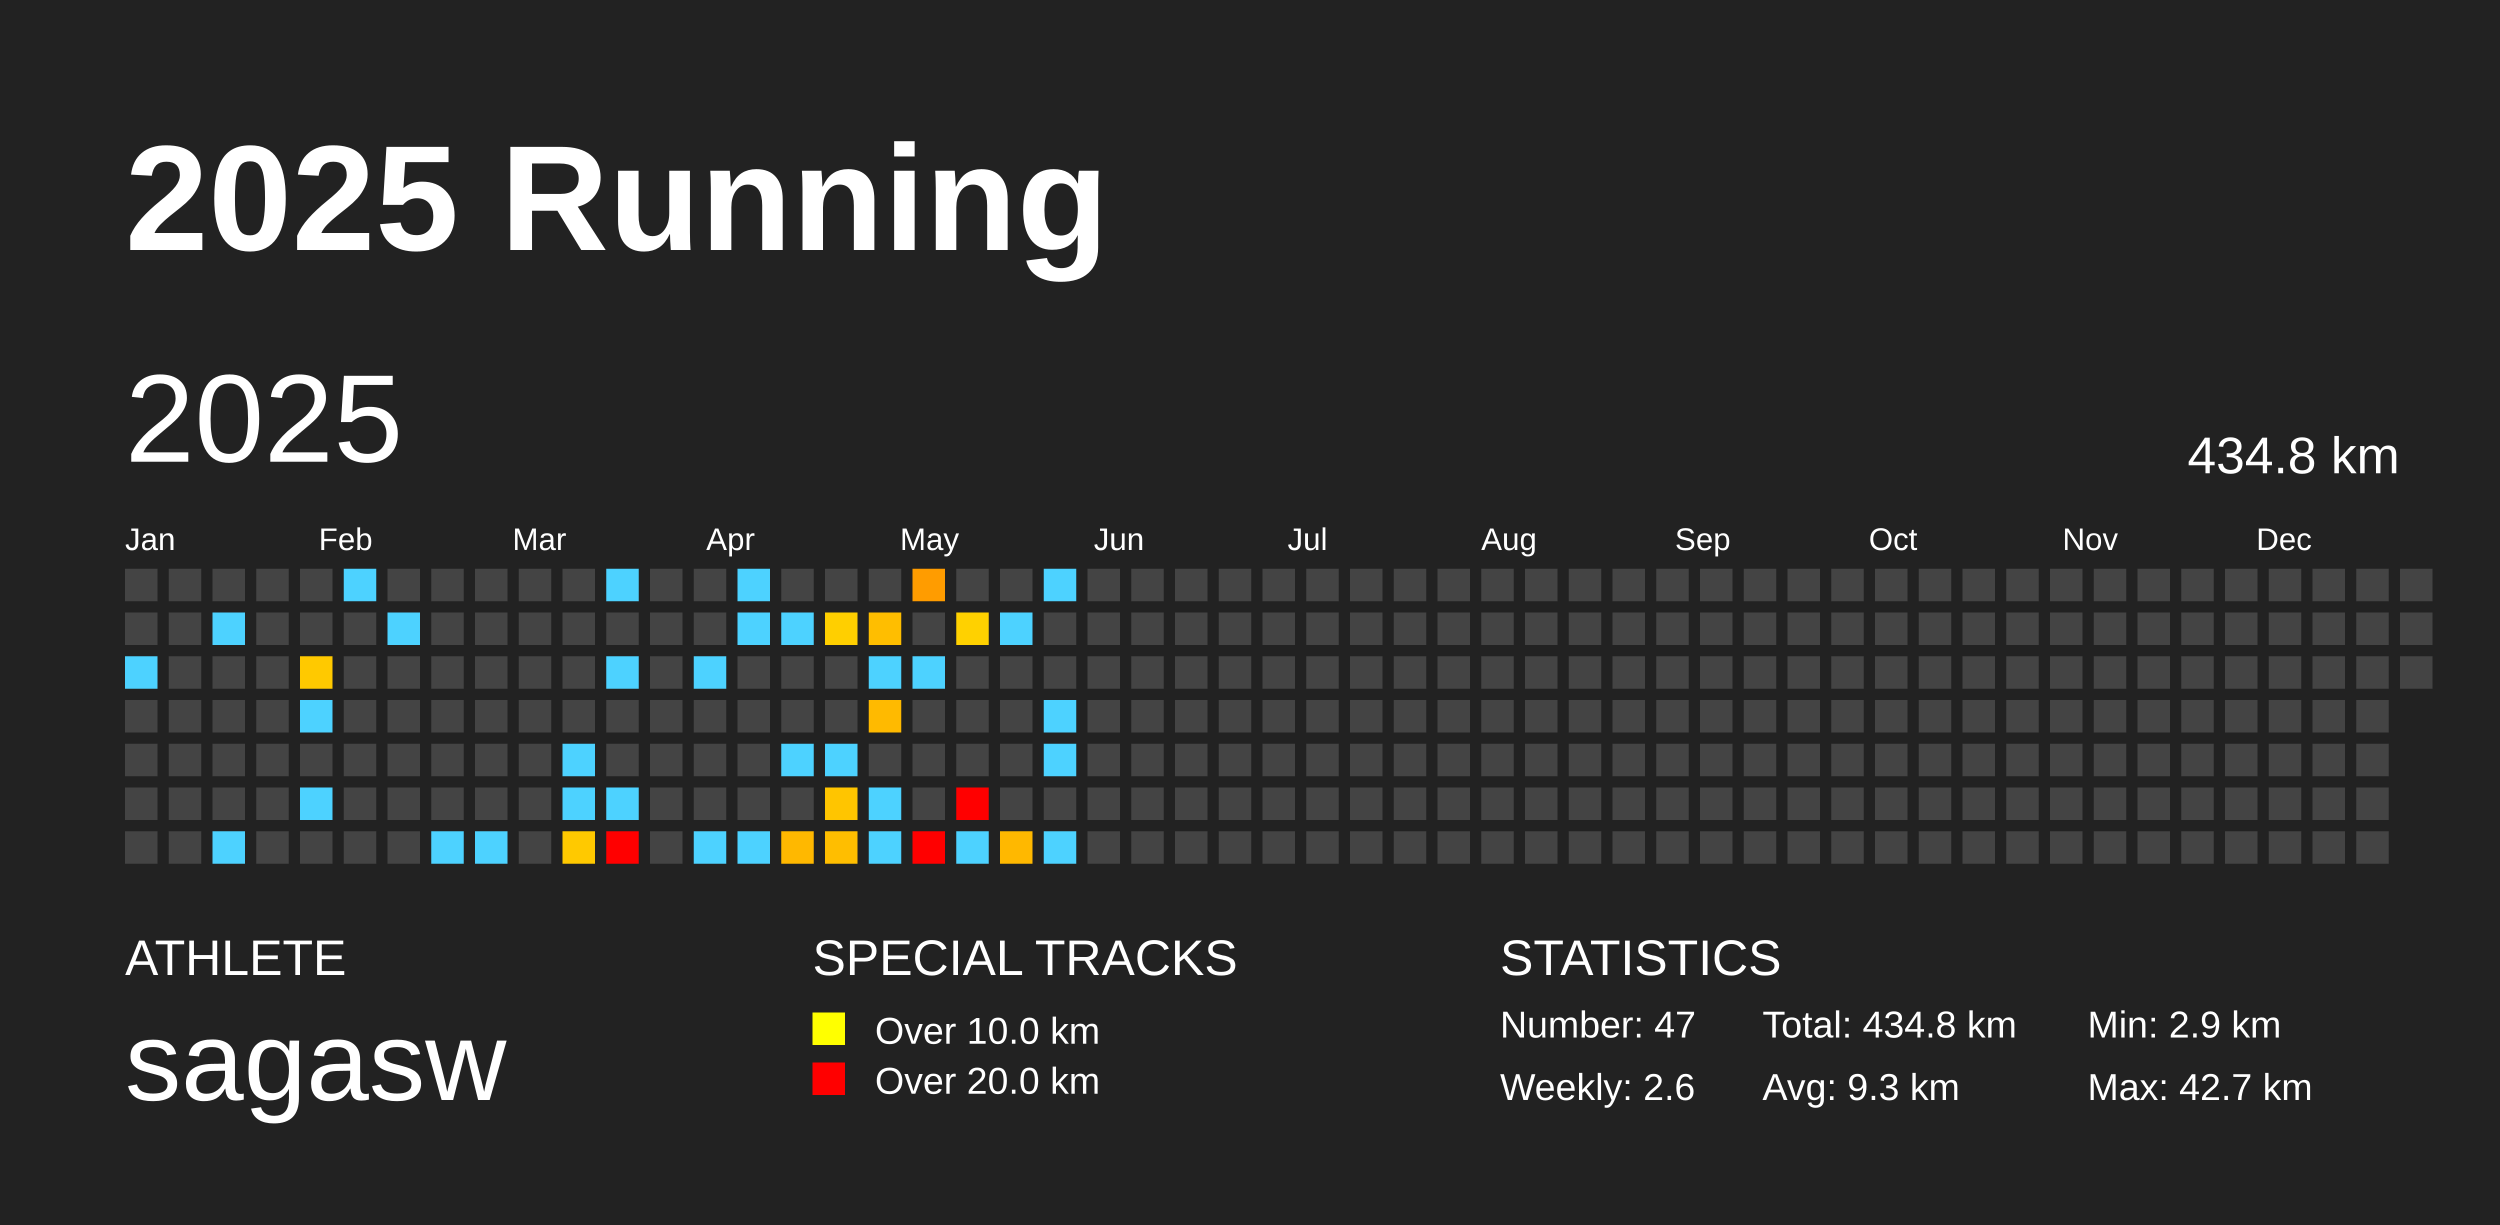
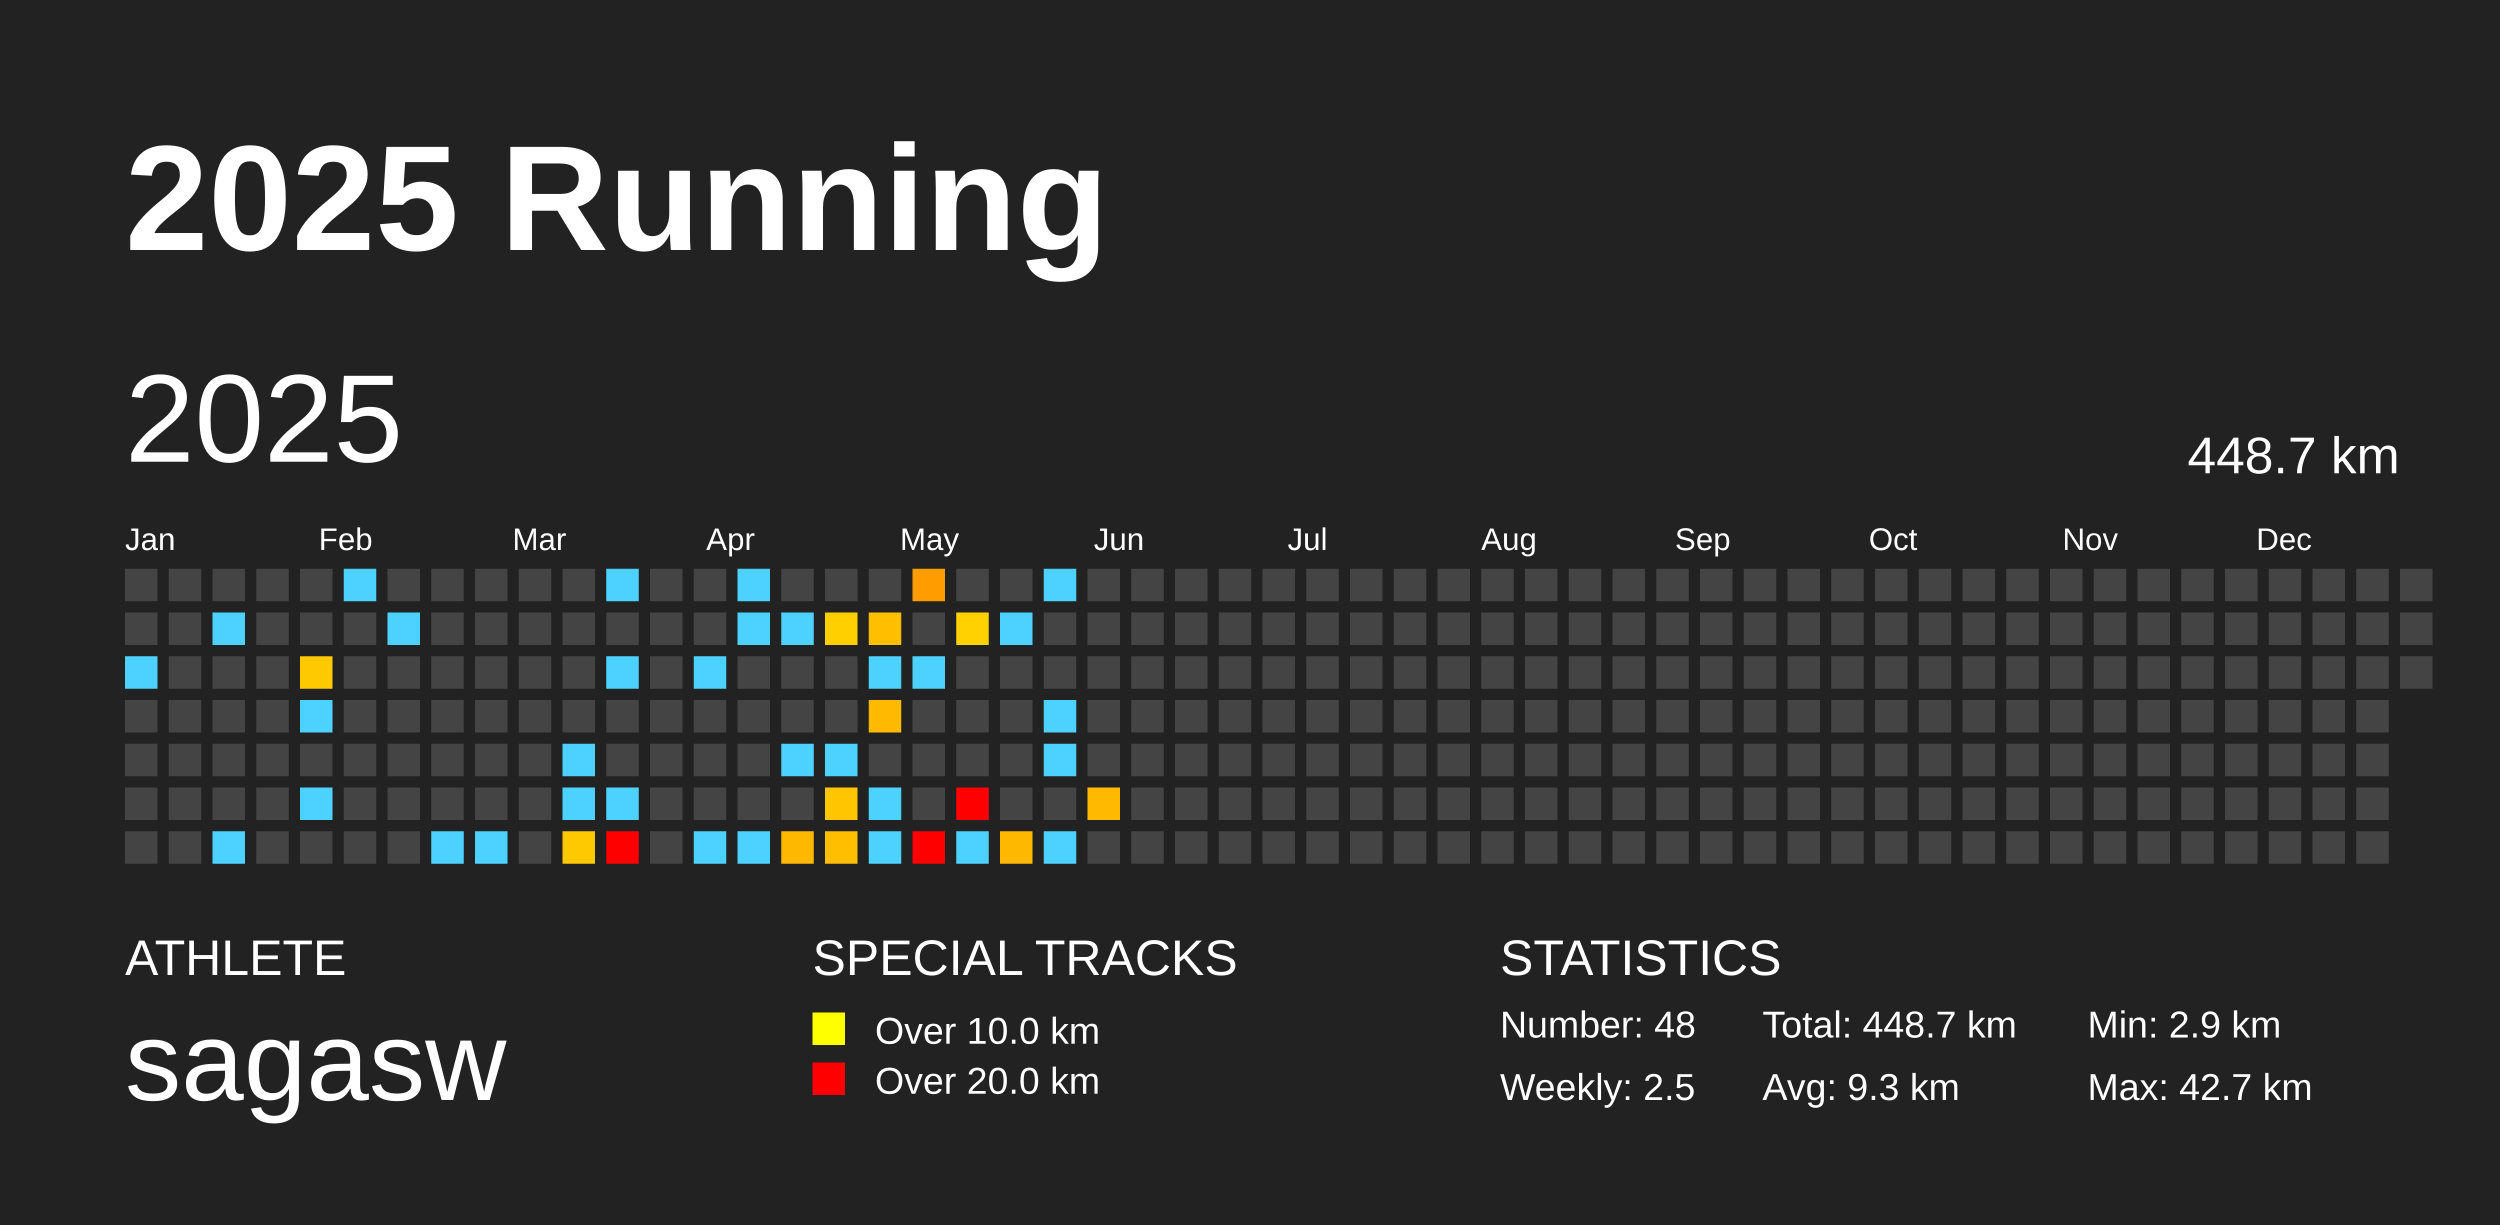
<svg xmlns="http://www.w3.org/2000/svg" baseProfile="full" height="98mm" version="1.1" viewBox="0,0,200,98" width="200mm">
  <defs />
  <rect fill="#222222" height="98" width="200" x="0" y="0" />
  <text fill="#FFFFFF" style="font-size:12px; font-family:Arial; font-weight:bold;" x="10" y="20">2025 Running</text>
  <text fill="#FFFFFF" style="font-size:4px; font-family:Arial" x="10" y="78">ATHLETE</text>
  <text fill="#FFFFFF" style="font-size:9px; font-family:Arial" x="10" y="88">sagasw</text>
  <text fill="#FFFFFF" style="font-size:4px; font-family:Arial" x="65" y="78">SPECIAL TRACKS</text>
  <rect fill="yellow" height="2.6" width="2.6" x="65" y="81" />
  <text fill="#FFFFFF" style="font-size:3px; font-family:Arial" x="70" y="83.5">Over 10.0 km</text>
  <rect fill="red" height="2.6" width="2.6" x="65" y="85" />
  <text fill="#FFFFFF" style="font-size:3px; font-family:Arial" x="70" y="87.5">Over 20.0 km</text>
  <text fill="#FFFFFF" style="font-size:4px; font-family:Arial" x="120" y="78">STATISTICS</text>
-   <text fill="#FFFFFF" style="font-size:3px; font-family:Arial" x="120" y="83">Number: 47</text>
-   <text fill="#FFFFFF" style="font-size:3px; font-family:Arial" x="120" y="88">Weekly: 2.6</text>
-   <text fill="#FFFFFF" style="font-size:3px; font-family:Arial" x="141" y="83">Total: 434.8 km</text>
+   <text fill="#FFFFFF" style="font-size:3px; font-family:Arial" x="120" y="83">Number: 48</text>
+   <text fill="#FFFFFF" style="font-size:3px; font-family:Arial" x="120" y="88">Weekly: 2.5</text>
+   <text fill="#FFFFFF" style="font-size:3px; font-family:Arial" x="141" y="83">Total: 448.7 km</text>
  <text fill="#FFFFFF" style="font-size:3px; font-family:Arial" x="141" y="88">Avg: 9.3 km</text>
  <text fill="#FFFFFF" style="font-size:3px; font-family:Arial" x="167" y="83">Min: 2.9 km</text>
  <text fill="#FFFFFF" style="font-size:3px; font-family:Arial" x="167" y="88">Max: 42.7 km</text>
  <text dominant-baseline="hanging" fill="#FFFFFF" style="font-size:10.0px; font-family:Arial;" x="10" y="30">2025</text>
-   <text dominant-baseline="hanging" fill="#FFFFFF" style="font-size:4.125px; font-family:Arial;" x="175" y="35">434.8 km</text>
+   <text dominant-baseline="hanging" fill="#FFFFFF" style="font-size:4.125px; font-family:Arial;" x="175" y="35">448.7 km</text>
  <text fill="#FFFFFF" style="font-size:2.5px; font-family:Arial" x="10.0" y="44">Jan</text>
  <text fill="#FFFFFF" style="font-size:2.5px; font-family:Arial" x="25.5" y="44">Feb</text>
  <text fill="#FFFFFF" style="font-size:2.5px; font-family:Arial" x="41.0" y="44">Mar</text>
  <text fill="#FFFFFF" style="font-size:2.5px; font-family:Arial" x="56.5" y="44">Apr</text>
  <text fill="#FFFFFF" style="font-size:2.5px; font-family:Arial" x="72.0" y="44">May</text>
  <text fill="#FFFFFF" style="font-size:2.5px; font-family:Arial" x="87.5" y="44">Jun</text>
  <text fill="#FFFFFF" style="font-size:2.5px; font-family:Arial" x="103.0" y="44">Jul</text>
  <text fill="#FFFFFF" style="font-size:2.5px; font-family:Arial" x="118.5" y="44">Aug</text>
  <text fill="#FFFFFF" style="font-size:2.5px; font-family:Arial" x="134.0" y="44">Sep</text>
  <text fill="#FFFFFF" style="font-size:2.5px; font-family:Arial" x="149.5" y="44">Oct</text>
  <text fill="#FFFFFF" style="font-size:2.5px; font-family:Arial" x="165.0" y="44">Nov</text>
  <text fill="#FFFFFF" style="font-size:2.5px; font-family:Arial" x="180.5" y="44">Dec</text>
  <rect fill="#444444" height="2.6" width="2.6" x="10.0" y="45.5" />
  <rect fill="#444444" height="2.6" width="2.6" x="10.0" y="49.0" />
  <rect fill="#4dd2ff" height="2.6" width="2.6" x="10.0" y="52.5" />
  <rect fill="#444444" height="2.6" width="2.6" x="10.0" y="56.0" />
  <rect fill="#444444" height="2.6" width="2.6" x="10.0" y="59.5" />
  <rect fill="#444444" height="2.6" width="2.6" x="10.0" y="63.0" />
  <rect fill="#444444" height="2.6" width="2.6" x="10.0" y="66.5" />
  <rect fill="#444444" height="2.6" width="2.6" x="13.5" y="45.5" />
  <rect fill="#444444" height="2.6" width="2.6" x="13.5" y="49.0" />
  <rect fill="#444444" height="2.6" width="2.6" x="13.5" y="52.5" />
  <rect fill="#444444" height="2.6" width="2.6" x="13.5" y="56.0" />
  <rect fill="#444444" height="2.6" width="2.6" x="13.5" y="59.5" />
  <rect fill="#444444" height="2.6" width="2.6" x="13.5" y="63.0" />
  <rect fill="#444444" height="2.6" width="2.6" x="13.5" y="66.5" />
  <rect fill="#444444" height="2.6" width="2.6" x="17.0" y="45.5" />
  <rect fill="#4dd2ff" height="2.6" width="2.6" x="17.0" y="49.0" />
  <rect fill="#444444" height="2.6" width="2.6" x="17.0" y="52.5" />
  <rect fill="#444444" height="2.6" width="2.6" x="17.0" y="56.0" />
  <rect fill="#444444" height="2.6" width="2.6" x="17.0" y="59.5" />
  <rect fill="#444444" height="2.6" width="2.6" x="17.0" y="63.0" />
  <rect fill="#4dd2ff" height="2.6" width="2.6" x="17.0" y="66.5" />
  <rect fill="#444444" height="2.6" width="2.6" x="20.5" y="45.5" />
  <rect fill="#444444" height="2.6" width="2.6" x="20.5" y="49.0" />
  <rect fill="#444444" height="2.6" width="2.6" x="20.5" y="52.5" />
  <rect fill="#444444" height="2.6" width="2.6" x="20.5" y="56.0" />
  <rect fill="#444444" height="2.6" width="2.6" x="20.5" y="59.5" />
  <rect fill="#444444" height="2.6" width="2.6" x="20.5" y="63.0" />
  <rect fill="#444444" height="2.6" width="2.6" x="20.5" y="66.5" />
  <rect fill="#444444" height="2.6" width="2.6" x="24.0" y="45.5" />
  <rect fill="#444444" height="2.6" width="2.6" x="24.0" y="49.0" />
  <rect fill="#ffc900" height="2.6" width="2.6" x="24.0" y="52.5" />
  <rect fill="#4dd2ff" height="2.6" width="2.6" x="24.0" y="56.0" />
  <rect fill="#444444" height="2.6" width="2.6" x="24.0" y="59.5" />
  <rect fill="#4dd2ff" height="2.6" width="2.6" x="24.0" y="63.0" />
  <rect fill="#444444" height="2.6" width="2.6" x="24.0" y="66.5" />
  <rect fill="#4dd2ff" height="2.6" width="2.6" x="27.5" y="45.5" />
  <rect fill="#444444" height="2.6" width="2.6" x="27.5" y="49.0" />
  <rect fill="#444444" height="2.6" width="2.6" x="27.5" y="52.5" />
  <rect fill="#444444" height="2.6" width="2.6" x="27.5" y="56.0" />
  <rect fill="#444444" height="2.6" width="2.6" x="27.5" y="59.5" />
  <rect fill="#444444" height="2.6" width="2.6" x="27.5" y="63.0" />
  <rect fill="#444444" height="2.6" width="2.6" x="27.5" y="66.5" />
  <rect fill="#444444" height="2.6" width="2.6" x="31.0" y="45.5" />
  <rect fill="#4dd2ff" height="2.6" width="2.6" x="31.0" y="49.0" />
  <rect fill="#444444" height="2.6" width="2.6" x="31.0" y="52.5" />
  <rect fill="#444444" height="2.6" width="2.6" x="31.0" y="56.0" />
  <rect fill="#444444" height="2.6" width="2.6" x="31.0" y="59.5" />
  <rect fill="#444444" height="2.6" width="2.6" x="31.0" y="63.0" />
  <rect fill="#444444" height="2.6" width="2.6" x="31.0" y="66.5" />
  <rect fill="#444444" height="2.6" width="2.6" x="34.5" y="45.5" />
  <rect fill="#444444" height="2.6" width="2.6" x="34.5" y="49.0" />
  <rect fill="#444444" height="2.6" width="2.6" x="34.5" y="52.5" />
  <rect fill="#444444" height="2.6" width="2.6" x="34.5" y="56.0" />
  <rect fill="#444444" height="2.6" width="2.6" x="34.5" y="59.5" />
  <rect fill="#444444" height="2.6" width="2.6" x="34.5" y="63.0" />
  <rect fill="#4dd2ff" height="2.6" width="2.6" x="34.5" y="66.5" />
  <rect fill="#444444" height="2.6" width="2.6" x="38.0" y="45.5" />
  <rect fill="#444444" height="2.6" width="2.6" x="38.0" y="49.0" />
  <rect fill="#444444" height="2.6" width="2.6" x="38.0" y="52.5" />
  <rect fill="#444444" height="2.6" width="2.6" x="38.0" y="56.0" />
  <rect fill="#444444" height="2.6" width="2.6" x="38.0" y="59.5" />
  <rect fill="#444444" height="2.6" width="2.6" x="38.0" y="63.0" />
  <rect fill="#4dd2ff" height="2.6" width="2.6" x="38.0" y="66.5" />
  <rect fill="#444444" height="2.6" width="2.6" x="41.5" y="45.5" />
  <rect fill="#444444" height="2.6" width="2.6" x="41.5" y="49.0" />
  <rect fill="#444444" height="2.6" width="2.6" x="41.5" y="52.5" />
  <rect fill="#444444" height="2.6" width="2.6" x="41.5" y="56.0" />
  <rect fill="#444444" height="2.6" width="2.6" x="41.5" y="59.5" />
  <rect fill="#444444" height="2.6" width="2.6" x="41.5" y="63.0" />
  <rect fill="#444444" height="2.6" width="2.6" x="41.5" y="66.5" />
  <rect fill="#444444" height="2.6" width="2.6" x="45.0" y="45.5" />
  <rect fill="#444444" height="2.6" width="2.6" x="45.0" y="49.0" />
  <rect fill="#444444" height="2.6" width="2.6" x="45.0" y="52.5" />
  <rect fill="#444444" height="2.6" width="2.6" x="45.0" y="56.0" />
  <rect fill="#4dd2ff" height="2.6" width="2.6" x="45.0" y="59.5" />
  <rect fill="#4dd2ff" height="2.6" width="2.6" x="45.0" y="63.0" />
  <rect fill="#ffc900" height="2.6" width="2.6" x="45.0" y="66.5" />
  <rect fill="#4dd2ff" height="2.6" width="2.6" x="48.5" y="45.5" />
  <rect fill="#444444" height="2.6" width="2.6" x="48.5" y="49.0" />
  <rect fill="#4dd2ff" height="2.6" width="2.6" x="48.5" y="52.5" />
  <rect fill="#444444" height="2.6" width="2.6" x="48.5" y="56.0" />
  <rect fill="#444444" height="2.6" width="2.6" x="48.5" y="59.5" />
  <rect fill="#4dd2ff" height="2.6" width="2.6" x="48.5" y="63.0" />
  <rect fill="red" height="2.6" width="2.6" x="48.5" y="66.5" />
  <rect fill="#444444" height="2.6" width="2.6" x="52.0" y="45.5" />
  <rect fill="#444444" height="2.6" width="2.6" x="52.0" y="49.0" />
  <rect fill="#444444" height="2.6" width="2.6" x="52.0" y="52.5" />
  <rect fill="#444444" height="2.6" width="2.6" x="52.0" y="56.0" />
  <rect fill="#444444" height="2.6" width="2.6" x="52.0" y="59.5" />
  <rect fill="#444444" height="2.6" width="2.6" x="52.0" y="63.0" />
  <rect fill="#444444" height="2.6" width="2.6" x="52.0" y="66.5" />
  <rect fill="#444444" height="2.6" width="2.6" x="55.5" y="45.5" />
  <rect fill="#444444" height="2.6" width="2.6" x="55.5" y="49.0" />
  <rect fill="#4dd2ff" height="2.6" width="2.6" x="55.5" y="52.5" />
  <rect fill="#444444" height="2.6" width="2.6" x="55.5" y="56.0" />
  <rect fill="#444444" height="2.6" width="2.6" x="55.5" y="59.5" />
  <rect fill="#444444" height="2.6" width="2.6" x="55.5" y="63.0" />
  <rect fill="#4dd2ff" height="2.6" width="2.6" x="55.5" y="66.5" />
  <rect fill="#4dd2ff" height="2.6" width="2.6" x="59.0" y="45.5" />
  <rect fill="#4dd2ff" height="2.6" width="2.6" x="59.0" y="49.0" />
  <rect fill="#444444" height="2.6" width="2.6" x="59.0" y="52.5" />
  <rect fill="#444444" height="2.6" width="2.6" x="59.0" y="56.0" />
  <rect fill="#444444" height="2.6" width="2.6" x="59.0" y="59.5" />
  <rect fill="#444444" height="2.6" width="2.6" x="59.0" y="63.0" />
  <rect fill="#4dd2ff" height="2.6" width="2.6" x="59.0" y="66.5" />
  <rect fill="#444444" height="2.6" width="2.6" x="62.5" y="45.5" />
  <rect fill="#4dd2ff" height="2.6" width="2.6" x="62.5" y="49.0" />
  <rect fill="#444444" height="2.6" width="2.6" x="62.5" y="52.5" />
  <rect fill="#444444" height="2.6" width="2.6" x="62.5" y="56.0" />
  <rect fill="#4dd2ff" height="2.6" width="2.6" x="62.5" y="59.5" />
  <rect fill="#444444" height="2.6" width="2.6" x="62.5" y="63.0" />
  <rect fill="#ffb800" height="2.6" width="2.6" x="62.5" y="66.5" />
  <rect fill="#444444" height="2.6" width="2.6" x="66.0" y="45.5" />
  <rect fill="#ffcf00" height="2.6" width="2.6" x="66.0" y="49.0" />
  <rect fill="#444444" height="2.6" width="2.6" x="66.0" y="52.5" />
  <rect fill="#444444" height="2.6" width="2.6" x="66.0" y="56.0" />
  <rect fill="#4dd2ff" height="2.6" width="2.6" x="66.0" y="59.5" />
  <rect fill="#ffc500" height="2.6" width="2.6" x="66.0" y="63.0" />
  <rect fill="#ffbe00" height="2.6" width="2.6" x="66.0" y="66.5" />
  <rect fill="#444444" height="2.6" width="2.6" x="69.5" y="45.5" />
  <rect fill="#ffbe00" height="2.6" width="2.6" x="69.5" y="49.0" />
  <rect fill="#4dd2ff" height="2.6" width="2.6" x="69.5" y="52.5" />
  <rect fill="#ffba00" height="2.6" width="2.6" x="69.5" y="56.0" />
  <rect fill="#444444" height="2.6" width="2.6" x="69.5" y="59.5" />
  <rect fill="#4dd2ff" height="2.6" width="2.6" x="69.5" y="63.0" />
  <rect fill="#4dd2ff" height="2.6" width="2.6" x="69.5" y="66.5" />
  <rect fill="#ff9c00" height="2.6" width="2.6" x="73.0" y="45.5" />
  <rect fill="#444444" height="2.6" width="2.6" x="73.0" y="49.0" />
  <rect fill="#4dd2ff" height="2.6" width="2.6" x="73.0" y="52.5" />
  <rect fill="#444444" height="2.6" width="2.6" x="73.0" y="56.0" />
  <rect fill="#444444" height="2.6" width="2.6" x="73.0" y="59.5" />
  <rect fill="#444444" height="2.6" width="2.6" x="73.0" y="63.0" />
  <rect fill="red" height="2.6" width="2.6" x="73.0" y="66.5" />
  <rect fill="#444444" height="2.6" width="2.6" x="76.5" y="45.5" />
  <rect fill="#ffd100" height="2.6" width="2.6" x="76.5" y="49.0" />
  <rect fill="#444444" height="2.6" width="2.6" x="76.5" y="52.5" />
  <rect fill="#444444" height="2.6" width="2.6" x="76.5" y="56.0" />
  <rect fill="#444444" height="2.6" width="2.6" x="76.5" y="59.5" />
  <rect fill="red" height="2.6" width="2.6" x="76.5" y="63.0" />
  <rect fill="#4dd2ff" height="2.6" width="2.6" x="76.5" y="66.5" />
  <rect fill="#444444" height="2.6" width="2.6" x="80.0" y="45.5" />
  <rect fill="#4dd2ff" height="2.6" width="2.6" x="80.0" y="49.0" />
  <rect fill="#444444" height="2.6" width="2.6" x="80.0" y="52.5" />
  <rect fill="#444444" height="2.6" width="2.6" x="80.0" y="56.0" />
  <rect fill="#444444" height="2.6" width="2.6" x="80.0" y="59.5" />
  <rect fill="#444444" height="2.6" width="2.6" x="80.0" y="63.0" />
  <rect fill="#ffb800" height="2.6" width="2.6" x="80.0" y="66.5" />
  <rect fill="#4dd2ff" height="2.6" width="2.6" x="83.5" y="45.5" />
  <rect fill="#444444" height="2.6" width="2.6" x="83.5" y="49.0" />
  <rect fill="#444444" height="2.6" width="2.6" x="83.5" y="52.5" />
  <rect fill="#4dd2ff" height="2.6" width="2.6" x="83.5" y="56.0" />
  <rect fill="#4dd2ff" height="2.6" width="2.6" x="83.5" y="59.5" />
  <rect fill="#444444" height="2.6" width="2.6" x="83.5" y="63.0" />
  <rect fill="#4dd2ff" height="2.6" width="2.6" x="83.5" y="66.5" />
  <rect fill="#444444" height="2.6" width="2.6" x="87.0" y="45.5" />
  <rect fill="#444444" height="2.6" width="2.6" x="87.0" y="49.0" />
  <rect fill="#444444" height="2.6" width="2.6" x="87.0" y="52.5" />
  <rect fill="#444444" height="2.6" width="2.6" x="87.0" y="56.0" />
  <rect fill="#444444" height="2.6" width="2.6" x="87.0" y="59.5" />
-   <rect fill="#444444" height="2.6" width="2.6" x="87.0" y="63.0" />
+   <rect fill="#ffb900" height="2.6" width="2.6" x="87.0" y="63.0" />
  <rect fill="#444444" height="2.6" width="2.6" x="87.0" y="66.5" />
  <rect fill="#444444" height="2.6" width="2.6" x="90.5" y="45.5" />
  <rect fill="#444444" height="2.6" width="2.6" x="90.5" y="49.0" />
  <rect fill="#444444" height="2.6" width="2.6" x="90.5" y="52.5" />
  <rect fill="#444444" height="2.6" width="2.6" x="90.5" y="56.0" />
  <rect fill="#444444" height="2.6" width="2.6" x="90.5" y="59.5" />
  <rect fill="#444444" height="2.6" width="2.6" x="90.5" y="63.0" />
  <rect fill="#444444" height="2.6" width="2.6" x="90.5" y="66.5" />
  <rect fill="#444444" height="2.6" width="2.6" x="94.0" y="45.5" />
  <rect fill="#444444" height="2.6" width="2.6" x="94.0" y="49.0" />
  <rect fill="#444444" height="2.6" width="2.6" x="94.0" y="52.5" />
  <rect fill="#444444" height="2.6" width="2.6" x="94.0" y="56.0" />
  <rect fill="#444444" height="2.6" width="2.6" x="94.0" y="59.5" />
  <rect fill="#444444" height="2.6" width="2.6" x="94.0" y="63.0" />
  <rect fill="#444444" height="2.6" width="2.6" x="94.0" y="66.5" />
  <rect fill="#444444" height="2.6" width="2.6" x="97.5" y="45.5" />
  <rect fill="#444444" height="2.6" width="2.6" x="97.5" y="49.0" />
  <rect fill="#444444" height="2.6" width="2.6" x="97.5" y="52.5" />
  <rect fill="#444444" height="2.6" width="2.6" x="97.5" y="56.0" />
  <rect fill="#444444" height="2.6" width="2.6" x="97.5" y="59.5" />
  <rect fill="#444444" height="2.6" width="2.6" x="97.5" y="63.0" />
  <rect fill="#444444" height="2.6" width="2.6" x="97.5" y="66.5" />
  <rect fill="#444444" height="2.6" width="2.6" x="101.0" y="45.5" />
  <rect fill="#444444" height="2.6" width="2.6" x="101.0" y="49.0" />
  <rect fill="#444444" height="2.6" width="2.6" x="101.0" y="52.5" />
  <rect fill="#444444" height="2.6" width="2.6" x="101.0" y="56.0" />
  <rect fill="#444444" height="2.6" width="2.6" x="101.0" y="59.5" />
  <rect fill="#444444" height="2.6" width="2.6" x="101.0" y="63.0" />
  <rect fill="#444444" height="2.6" width="2.6" x="101.0" y="66.5" />
  <rect fill="#444444" height="2.6" width="2.6" x="104.5" y="45.5" />
  <rect fill="#444444" height="2.6" width="2.6" x="104.5" y="49.0" />
  <rect fill="#444444" height="2.6" width="2.6" x="104.5" y="52.5" />
  <rect fill="#444444" height="2.6" width="2.6" x="104.5" y="56.0" />
  <rect fill="#444444" height="2.6" width="2.6" x="104.5" y="59.5" />
  <rect fill="#444444" height="2.6" width="2.6" x="104.5" y="63.0" />
  <rect fill="#444444" height="2.6" width="2.6" x="104.5" y="66.5" />
  <rect fill="#444444" height="2.6" width="2.6" x="108.0" y="45.5" />
  <rect fill="#444444" height="2.6" width="2.6" x="108.0" y="49.0" />
  <rect fill="#444444" height="2.6" width="2.6" x="108.0" y="52.5" />
  <rect fill="#444444" height="2.6" width="2.6" x="108.0" y="56.0" />
  <rect fill="#444444" height="2.6" width="2.6" x="108.0" y="59.5" />
  <rect fill="#444444" height="2.6" width="2.6" x="108.0" y="63.0" />
  <rect fill="#444444" height="2.6" width="2.6" x="108.0" y="66.5" />
  <rect fill="#444444" height="2.6" width="2.6" x="111.5" y="45.5" />
  <rect fill="#444444" height="2.6" width="2.6" x="111.5" y="49.0" />
  <rect fill="#444444" height="2.6" width="2.6" x="111.5" y="52.5" />
  <rect fill="#444444" height="2.6" width="2.6" x="111.5" y="56.0" />
  <rect fill="#444444" height="2.6" width="2.6" x="111.5" y="59.5" />
  <rect fill="#444444" height="2.6" width="2.6" x="111.5" y="63.0" />
  <rect fill="#444444" height="2.6" width="2.6" x="111.5" y="66.5" />
  <rect fill="#444444" height="2.6" width="2.6" x="115.0" y="45.5" />
  <rect fill="#444444" height="2.6" width="2.6" x="115.0" y="49.0" />
  <rect fill="#444444" height="2.6" width="2.6" x="115.0" y="52.5" />
  <rect fill="#444444" height="2.6" width="2.6" x="115.0" y="56.0" />
  <rect fill="#444444" height="2.6" width="2.6" x="115.0" y="59.5" />
  <rect fill="#444444" height="2.6" width="2.6" x="115.0" y="63.0" />
  <rect fill="#444444" height="2.6" width="2.6" x="115.0" y="66.5" />
  <rect fill="#444444" height="2.6" width="2.6" x="118.5" y="45.5" />
  <rect fill="#444444" height="2.6" width="2.6" x="118.5" y="49.0" />
  <rect fill="#444444" height="2.6" width="2.6" x="118.5" y="52.5" />
  <rect fill="#444444" height="2.6" width="2.6" x="118.5" y="56.0" />
  <rect fill="#444444" height="2.6" width="2.6" x="118.5" y="59.5" />
  <rect fill="#444444" height="2.6" width="2.6" x="118.5" y="63.0" />
  <rect fill="#444444" height="2.6" width="2.6" x="118.5" y="66.5" />
  <rect fill="#444444" height="2.6" width="2.6" x="122.0" y="45.5" />
  <rect fill="#444444" height="2.6" width="2.6" x="122.0" y="49.0" />
  <rect fill="#444444" height="2.6" width="2.6" x="122.0" y="52.5" />
  <rect fill="#444444" height="2.6" width="2.6" x="122.0" y="56.0" />
  <rect fill="#444444" height="2.6" width="2.6" x="122.0" y="59.5" />
  <rect fill="#444444" height="2.6" width="2.6" x="122.0" y="63.0" />
  <rect fill="#444444" height="2.6" width="2.6" x="122.0" y="66.5" />
  <rect fill="#444444" height="2.6" width="2.6" x="125.5" y="45.5" />
  <rect fill="#444444" height="2.6" width="2.6" x="125.5" y="49.0" />
  <rect fill="#444444" height="2.6" width="2.6" x="125.5" y="52.5" />
  <rect fill="#444444" height="2.6" width="2.6" x="125.5" y="56.0" />
  <rect fill="#444444" height="2.6" width="2.6" x="125.5" y="59.5" />
  <rect fill="#444444" height="2.6" width="2.6" x="125.5" y="63.0" />
  <rect fill="#444444" height="2.6" width="2.6" x="125.5" y="66.5" />
  <rect fill="#444444" height="2.6" width="2.6" x="129.0" y="45.5" />
  <rect fill="#444444" height="2.6" width="2.6" x="129.0" y="49.0" />
  <rect fill="#444444" height="2.6" width="2.6" x="129.0" y="52.5" />
  <rect fill="#444444" height="2.6" width="2.6" x="129.0" y="56.0" />
  <rect fill="#444444" height="2.6" width="2.6" x="129.0" y="59.5" />
  <rect fill="#444444" height="2.6" width="2.6" x="129.0" y="63.0" />
  <rect fill="#444444" height="2.6" width="2.6" x="129.0" y="66.5" />
  <rect fill="#444444" height="2.6" width="2.6" x="132.5" y="45.5" />
  <rect fill="#444444" height="2.6" width="2.6" x="132.5" y="49.0" />
  <rect fill="#444444" height="2.6" width="2.6" x="132.5" y="52.5" />
  <rect fill="#444444" height="2.6" width="2.6" x="132.5" y="56.0" />
  <rect fill="#444444" height="2.6" width="2.6" x="132.5" y="59.5" />
  <rect fill="#444444" height="2.6" width="2.6" x="132.5" y="63.0" />
  <rect fill="#444444" height="2.6" width="2.6" x="132.5" y="66.5" />
  <rect fill="#444444" height="2.6" width="2.6" x="136.0" y="45.5" />
  <rect fill="#444444" height="2.6" width="2.6" x="136.0" y="49.0" />
  <rect fill="#444444" height="2.6" width="2.6" x="136.0" y="52.5" />
  <rect fill="#444444" height="2.6" width="2.6" x="136.0" y="56.0" />
  <rect fill="#444444" height="2.6" width="2.6" x="136.0" y="59.5" />
  <rect fill="#444444" height="2.6" width="2.6" x="136.0" y="63.0" />
  <rect fill="#444444" height="2.6" width="2.6" x="136.0" y="66.5" />
  <rect fill="#444444" height="2.6" width="2.6" x="139.5" y="45.5" />
  <rect fill="#444444" height="2.6" width="2.6" x="139.5" y="49.0" />
  <rect fill="#444444" height="2.6" width="2.6" x="139.5" y="52.5" />
  <rect fill="#444444" height="2.6" width="2.6" x="139.5" y="56.0" />
  <rect fill="#444444" height="2.6" width="2.6" x="139.5" y="59.5" />
  <rect fill="#444444" height="2.6" width="2.6" x="139.5" y="63.0" />
  <rect fill="#444444" height="2.6" width="2.6" x="139.5" y="66.5" />
  <rect fill="#444444" height="2.6" width="2.6" x="143.0" y="45.5" />
  <rect fill="#444444" height="2.6" width="2.6" x="143.0" y="49.0" />
  <rect fill="#444444" height="2.6" width="2.6" x="143.0" y="52.5" />
  <rect fill="#444444" height="2.6" width="2.6" x="143.0" y="56.0" />
  <rect fill="#444444" height="2.6" width="2.6" x="143.0" y="59.5" />
  <rect fill="#444444" height="2.6" width="2.6" x="143.0" y="63.0" />
  <rect fill="#444444" height="2.6" width="2.6" x="143.0" y="66.5" />
  <rect fill="#444444" height="2.6" width="2.6" x="146.5" y="45.5" />
  <rect fill="#444444" height="2.6" width="2.6" x="146.5" y="49.0" />
  <rect fill="#444444" height="2.6" width="2.6" x="146.5" y="52.5" />
  <rect fill="#444444" height="2.6" width="2.6" x="146.5" y="56.0" />
  <rect fill="#444444" height="2.6" width="2.6" x="146.5" y="59.5" />
  <rect fill="#444444" height="2.6" width="2.6" x="146.5" y="63.0" />
  <rect fill="#444444" height="2.6" width="2.6" x="146.5" y="66.5" />
  <rect fill="#444444" height="2.6" width="2.6" x="150.0" y="45.5" />
  <rect fill="#444444" height="2.6" width="2.6" x="150.0" y="49.0" />
  <rect fill="#444444" height="2.6" width="2.6" x="150.0" y="52.5" />
  <rect fill="#444444" height="2.6" width="2.6" x="150.0" y="56.0" />
  <rect fill="#444444" height="2.6" width="2.6" x="150.0" y="59.5" />
  <rect fill="#444444" height="2.6" width="2.6" x="150.0" y="63.0" />
  <rect fill="#444444" height="2.6" width="2.6" x="150.0" y="66.5" />
  <rect fill="#444444" height="2.6" width="2.6" x="153.5" y="45.5" />
  <rect fill="#444444" height="2.6" width="2.6" x="153.5" y="49.0" />
  <rect fill="#444444" height="2.6" width="2.6" x="153.5" y="52.5" />
  <rect fill="#444444" height="2.6" width="2.6" x="153.5" y="56.0" />
  <rect fill="#444444" height="2.6" width="2.6" x="153.5" y="59.5" />
  <rect fill="#444444" height="2.6" width="2.6" x="153.5" y="63.0" />
  <rect fill="#444444" height="2.6" width="2.6" x="153.5" y="66.5" />
  <rect fill="#444444" height="2.6" width="2.6" x="157.0" y="45.5" />
  <rect fill="#444444" height="2.6" width="2.6" x="157.0" y="49.0" />
  <rect fill="#444444" height="2.6" width="2.6" x="157.0" y="52.5" />
  <rect fill="#444444" height="2.6" width="2.6" x="157.0" y="56.0" />
  <rect fill="#444444" height="2.6" width="2.6" x="157.0" y="59.5" />
  <rect fill="#444444" height="2.6" width="2.6" x="157.0" y="63.0" />
  <rect fill="#444444" height="2.6" width="2.6" x="157.0" y="66.5" />
  <rect fill="#444444" height="2.6" width="2.6" x="160.5" y="45.5" />
  <rect fill="#444444" height="2.6" width="2.6" x="160.5" y="49.0" />
  <rect fill="#444444" height="2.6" width="2.6" x="160.5" y="52.5" />
  <rect fill="#444444" height="2.6" width="2.6" x="160.5" y="56.0" />
  <rect fill="#444444" height="2.6" width="2.6" x="160.5" y="59.5" />
  <rect fill="#444444" height="2.6" width="2.6" x="160.5" y="63.0" />
  <rect fill="#444444" height="2.6" width="2.6" x="160.5" y="66.5" />
  <rect fill="#444444" height="2.6" width="2.6" x="164.0" y="45.5" />
  <rect fill="#444444" height="2.6" width="2.6" x="164.0" y="49.0" />
  <rect fill="#444444" height="2.6" width="2.6" x="164.0" y="52.5" />
  <rect fill="#444444" height="2.6" width="2.6" x="164.0" y="56.0" />
  <rect fill="#444444" height="2.6" width="2.6" x="164.0" y="59.5" />
  <rect fill="#444444" height="2.6" width="2.6" x="164.0" y="63.0" />
  <rect fill="#444444" height="2.6" width="2.6" x="164.0" y="66.5" />
  <rect fill="#444444" height="2.6" width="2.6" x="167.5" y="45.5" />
  <rect fill="#444444" height="2.6" width="2.6" x="167.5" y="49.0" />
  <rect fill="#444444" height="2.6" width="2.6" x="167.5" y="52.5" />
  <rect fill="#444444" height="2.6" width="2.6" x="167.5" y="56.0" />
  <rect fill="#444444" height="2.6" width="2.6" x="167.5" y="59.5" />
  <rect fill="#444444" height="2.6" width="2.6" x="167.5" y="63.0" />
  <rect fill="#444444" height="2.6" width="2.6" x="167.5" y="66.5" />
  <rect fill="#444444" height="2.6" width="2.6" x="171.0" y="45.5" />
  <rect fill="#444444" height="2.6" width="2.6" x="171.0" y="49.0" />
  <rect fill="#444444" height="2.6" width="2.6" x="171.0" y="52.5" />
  <rect fill="#444444" height="2.6" width="2.6" x="171.0" y="56.0" />
  <rect fill="#444444" height="2.6" width="2.6" x="171.0" y="59.5" />
  <rect fill="#444444" height="2.6" width="2.6" x="171.0" y="63.0" />
  <rect fill="#444444" height="2.6" width="2.6" x="171.0" y="66.5" />
  <rect fill="#444444" height="2.6" width="2.6" x="174.5" y="45.5" />
  <rect fill="#444444" height="2.6" width="2.6" x="174.5" y="49.0" />
  <rect fill="#444444" height="2.6" width="2.6" x="174.5" y="52.5" />
  <rect fill="#444444" height="2.6" width="2.6" x="174.5" y="56.0" />
  <rect fill="#444444" height="2.6" width="2.6" x="174.5" y="59.5" />
  <rect fill="#444444" height="2.6" width="2.6" x="174.5" y="63.0" />
  <rect fill="#444444" height="2.6" width="2.6" x="174.5" y="66.5" />
  <rect fill="#444444" height="2.6" width="2.6" x="178.0" y="45.5" />
  <rect fill="#444444" height="2.6" width="2.6" x="178.0" y="49.0" />
  <rect fill="#444444" height="2.6" width="2.6" x="178.0" y="52.5" />
  <rect fill="#444444" height="2.6" width="2.6" x="178.0" y="56.0" />
  <rect fill="#444444" height="2.6" width="2.6" x="178.0" y="59.5" />
  <rect fill="#444444" height="2.6" width="2.6" x="178.0" y="63.0" />
  <rect fill="#444444" height="2.6" width="2.6" x="178.0" y="66.5" />
  <rect fill="#444444" height="2.6" width="2.6" x="181.5" y="45.5" />
  <rect fill="#444444" height="2.6" width="2.6" x="181.5" y="49.0" />
  <rect fill="#444444" height="2.6" width="2.6" x="181.5" y="52.5" />
  <rect fill="#444444" height="2.6" width="2.6" x="181.5" y="56.0" />
  <rect fill="#444444" height="2.6" width="2.6" x="181.5" y="59.5" />
  <rect fill="#444444" height="2.6" width="2.6" x="181.5" y="63.0" />
  <rect fill="#444444" height="2.6" width="2.6" x="181.5" y="66.5" />
  <rect fill="#444444" height="2.6" width="2.6" x="185.0" y="45.5" />
  <rect fill="#444444" height="2.6" width="2.6" x="185.0" y="49.0" />
  <rect fill="#444444" height="2.6" width="2.6" x="185.0" y="52.5" />
  <rect fill="#444444" height="2.6" width="2.6" x="185.0" y="56.0" />
  <rect fill="#444444" height="2.6" width="2.6" x="185.0" y="59.5" />
  <rect fill="#444444" height="2.6" width="2.6" x="185.0" y="63.0" />
  <rect fill="#444444" height="2.6" width="2.6" x="185.0" y="66.5" />
  <rect fill="#444444" height="2.6" width="2.6" x="188.5" y="45.5" />
  <rect fill="#444444" height="2.6" width="2.6" x="188.5" y="49.0" />
  <rect fill="#444444" height="2.6" width="2.6" x="188.5" y="52.5" />
  <rect fill="#444444" height="2.6" width="2.6" x="188.5" y="56.0" />
  <rect fill="#444444" height="2.6" width="2.6" x="188.5" y="59.5" />
  <rect fill="#444444" height="2.6" width="2.6" x="188.5" y="63.0" />
  <rect fill="#444444" height="2.6" width="2.6" x="188.5" y="66.5" />
  <rect fill="#444444" height="2.6" width="2.6" x="192.0" y="45.5" />
  <rect fill="#444444" height="2.6" width="2.6" x="192.0" y="49.0" />
  <rect fill="#444444" height="2.6" width="2.6" x="192.0" y="52.5" />
</svg>
